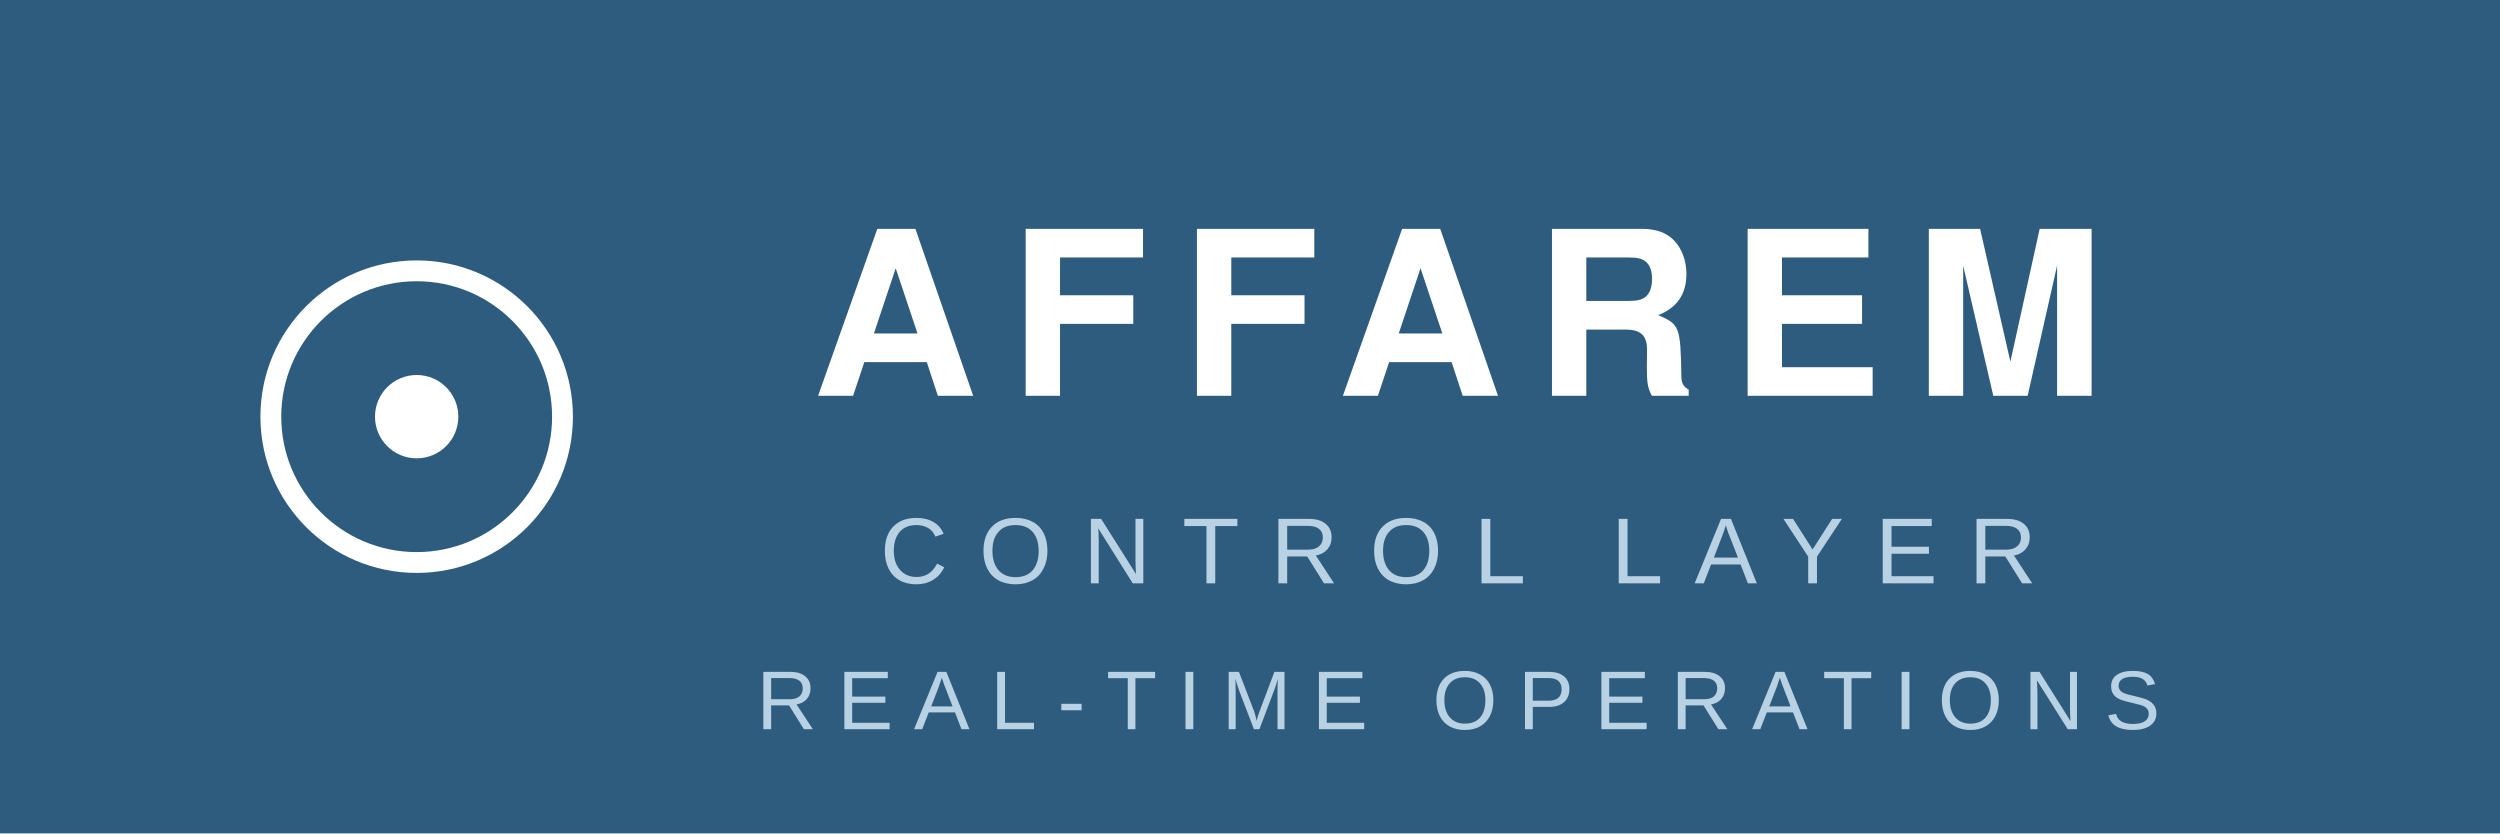
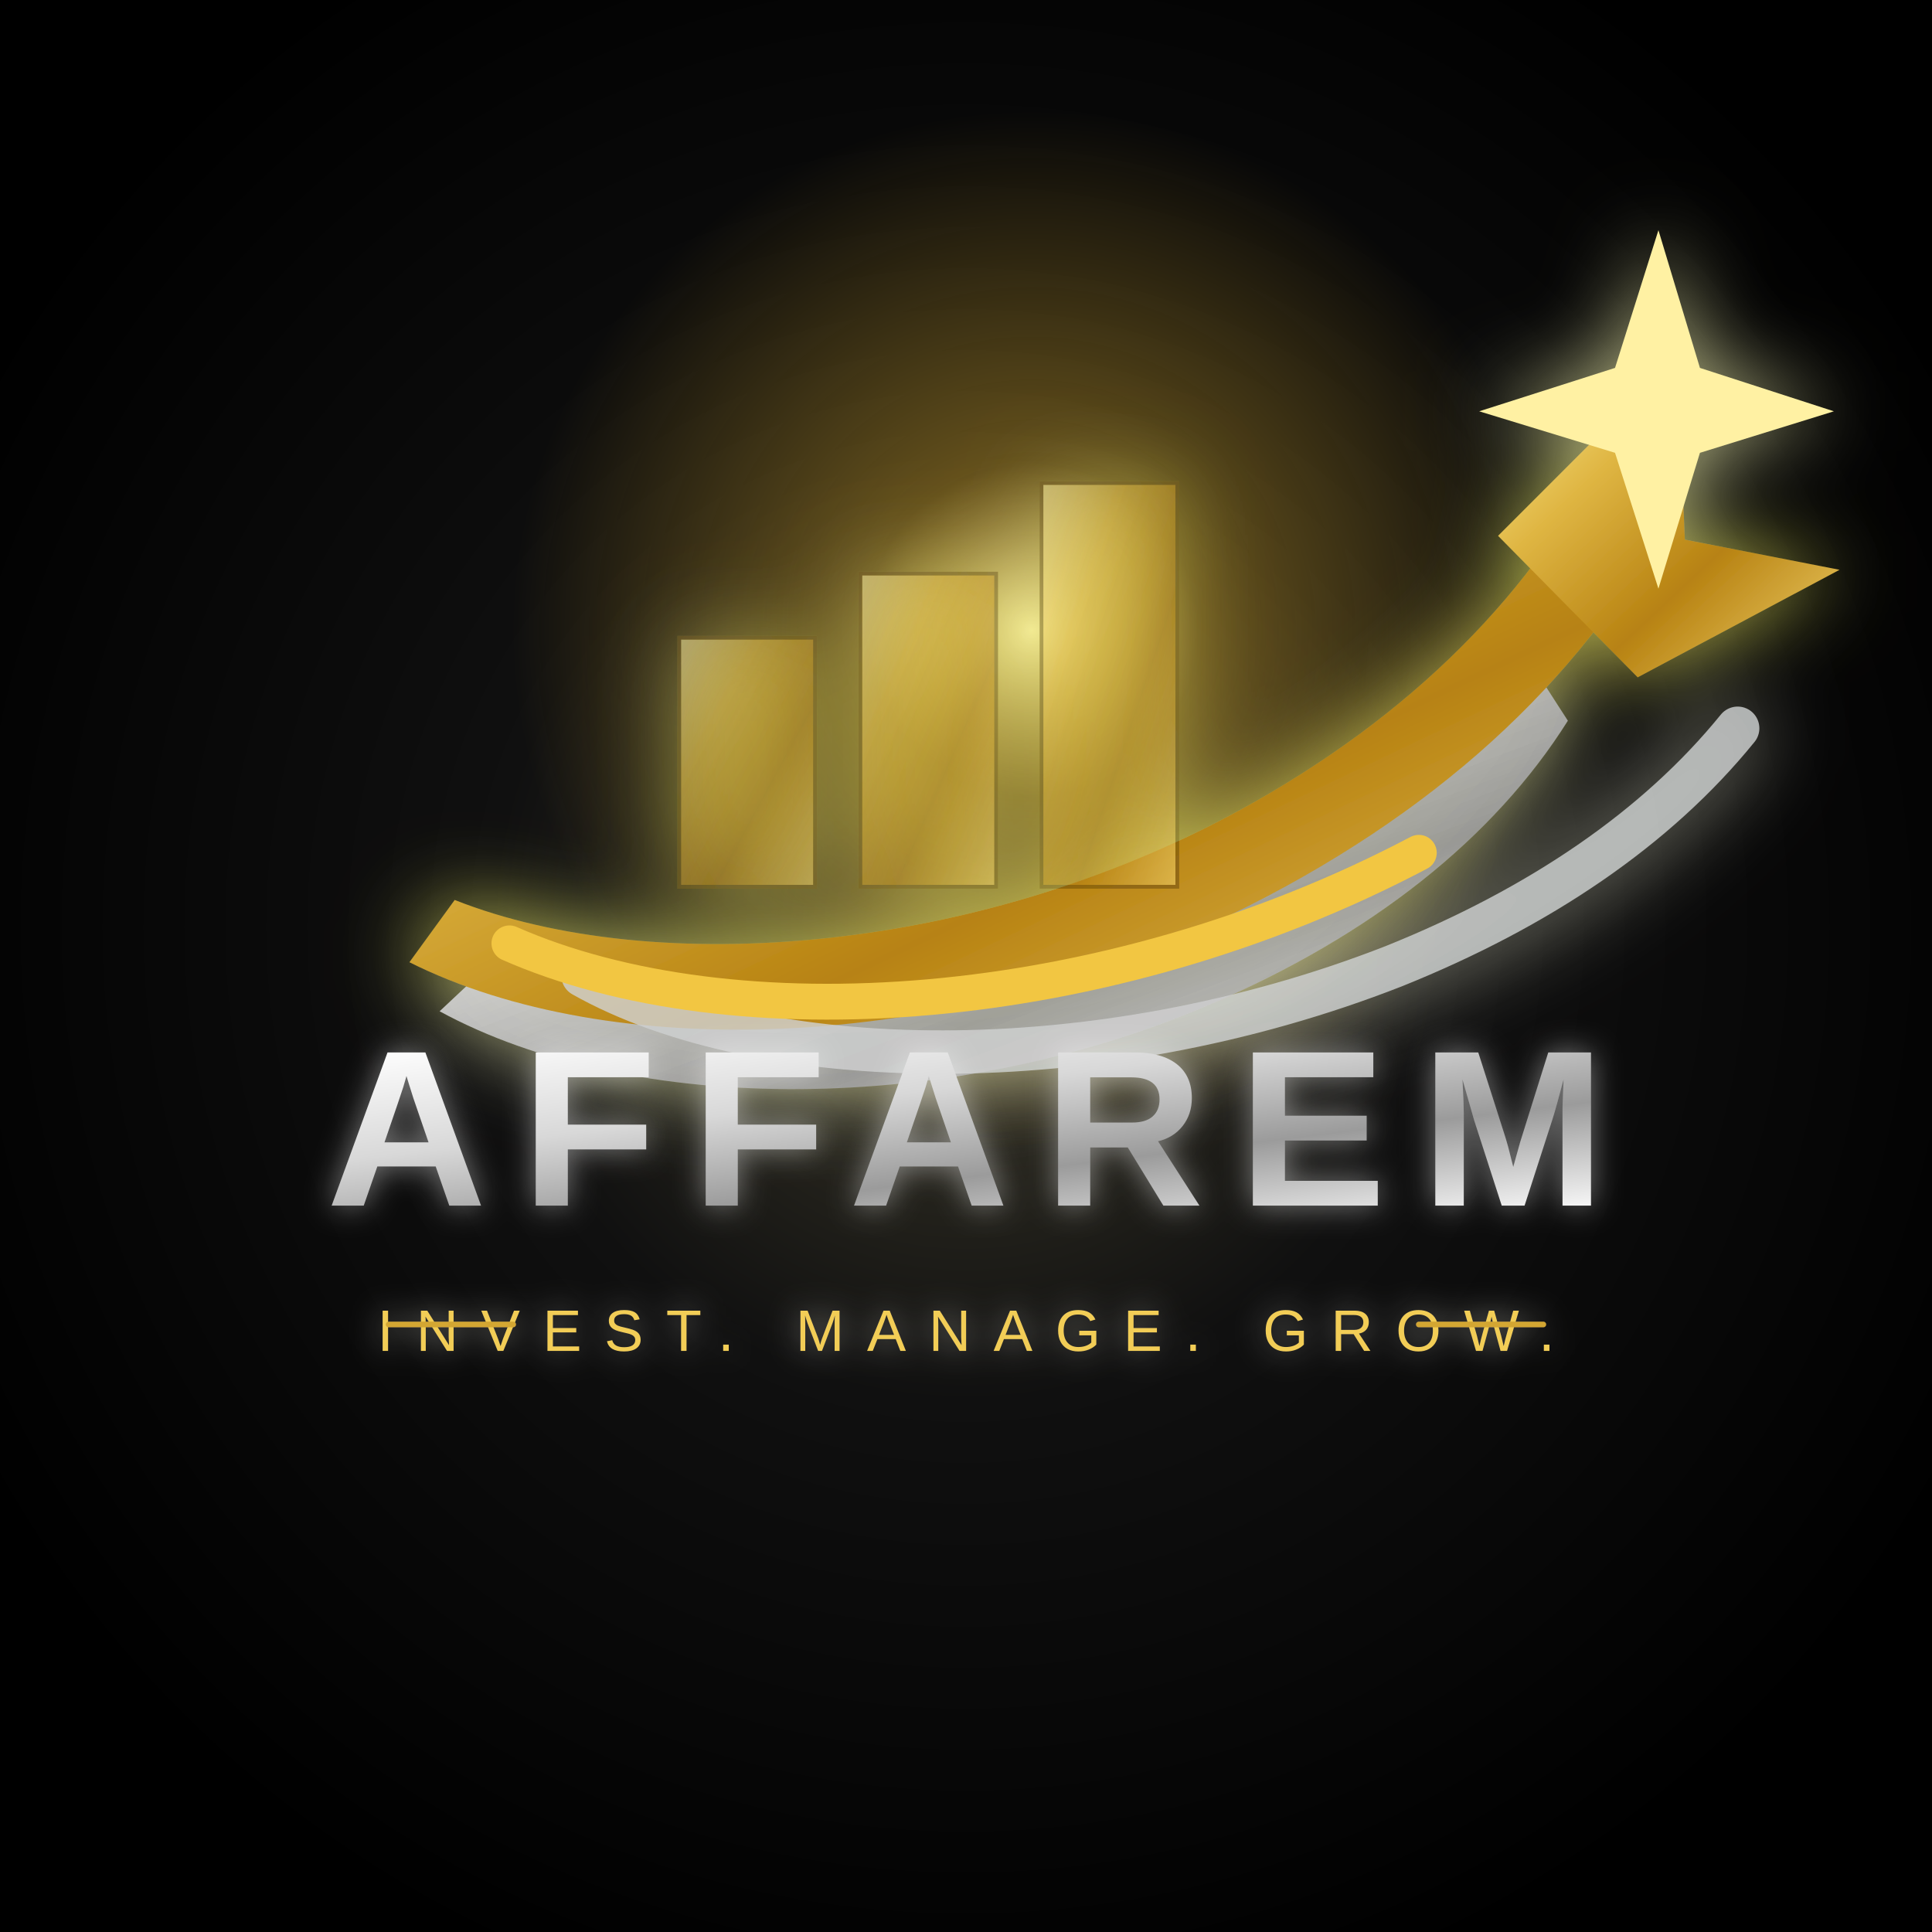
- <svg xmlns="http://www.w3.org/2000/svg" viewBox="0 0 240 80" width="240" height="80">
-   <rect width="240" height="80" fill="#2E5C7F" />
-   <circle cx="40" cy="40" r="14" fill="none" stroke="#FFFFFF" stroke-width="2" />
-   <circle cx="40" cy="40" r="4" fill="#FFFFFF" />
-   <text x="140" y="38" font-family="Helvetica, Arial, sans-serif" font-size="22" font-weight="bold" fill="#FFFFFF" text-anchor="middle" letter-spacing="3">AFFAREM</text>
-   <text x="140" y="56" font-family="Arial, sans-serif" font-size="9" fill="#B8D1E3" text-anchor="middle" letter-spacing="3">CONTROL LAYER</text>
-   <text x="140" y="70" font-family="Arial, sans-serif" font-size="8" fill="#B8D1E3" text-anchor="middle" letter-spacing="2">REAL-TIME OPERATIONS</text>
+ <svg xmlns="http://www.w3.org/2000/svg" viewBox="0 0 1024 1024" width="1024" height="1024" role="img" aria-labelledby="title desc">
+   <defs>
+     <radialGradient id="backgroundGlow" cx="50%" cy="48%" r="58%">
+       <stop offset="0%" stop-color="#3d3a2b" />
+       <stop offset="42%" stop-color="#101010" />
+       <stop offset="100%" stop-color="#000000" />
+     </radialGradient>
+     <radialGradient id="goldHalo" cx="53%" cy="39%" r="38%">
+       <stop offset="0%" stop-color="#fff4a6" stop-opacity="0.92" />
+       <stop offset="32%" stop-color="#d5a72a" stop-opacity="0.42" />
+       <stop offset="100%" stop-color="#d5a72a" stop-opacity="0" />
+     </radialGradient>
+     <linearGradient id="gold" x1="0%" x2="100%" y1="0%" y2="100%">
+       <stop offset="0%" stop-color="#fff3a6" />
+       <stop offset="32%" stop-color="#e0b744" />
+       <stop offset="63%" stop-color="#b78212" />
+       <stop offset="100%" stop-color="#f3d46d" />
+     </linearGradient>
+     <linearGradient id="silver" x1="0%" x2="100%" y1="0%" y2="100%">
+       <stop offset="0%" stop-color="#ffffff" />
+       <stop offset="36%" stop-color="#d8d8d8" />
+       <stop offset="66%" stop-color="#9b9b9b" />
+       <stop offset="100%" stop-color="#f6f6f6" />
+     </linearGradient>
+     <filter id="softGlow" x="-40%" y="-40%" width="180%" height="180%">
+       <feGaussianBlur stdDeviation="22" result="blur" />
+       <feColorMatrix in="blur" type="matrix" values="1 0 0 0 0.88 0 1 0 0 0.66 0 0 1 0 0.12 0 0 0 0.7 0" />
+       <feMerge>
+         <feMergeNode />
+         <feMergeNode in="SourceGraphic" />
+       </feMerge>
+     </filter>
+     <filter id="wordGlow" x="-20%" y="-30%" width="140%" height="160%">
+       <feGaussianBlur stdDeviation="8" result="blur" />
+       <feColorMatrix in="blur" type="matrix" values="1 0 0 0 0.9 0 1 0 0 0.9 0 0 1 0 0.82 0 0 0 0.45 0" />
+       <feMerge>
+         <feMergeNode />
+         <feMergeNode in="SourceGraphic" />
+       </feMerge>
+     </filter>
+   </defs>
+   <rect width="1024" height="1024" fill="url(#backgroundGlow)" />
+   <circle cx="525" cy="414" r="360" fill="url(#goldHalo)" />
+   <g filter="url(#softGlow)">
+     <path d="M265 506c97 42 255 35 380-22 75-34 131-80 166-133l20 31c-39 62-104 114-191 151-136 58-304 59-407 3z" fill="url(#silver)" opacity="0.92" />
+     <path d="M241 477c106 42 281 29 424-52 90-51 154-118 192-199l27 49c-47 87-125 158-232 210-153 74-329 78-435 25z" fill="url(#gold)" />
+     <path d="M794 284l95-95 4 97 82 16-107 57z" fill="url(#gold)" />
+     <path d="M856 195l23-73 22 73 71 23-71 22-22 72-23-72-72-22z" fill="#fff1a3" />
+     <g stroke="#6d4c0b" stroke-width="2" opacity="0.55">
+       <rect x="360" y="338" width="72" height="132" fill="url(#gold)" />
+       <rect x="456" y="304" width="72" height="166" fill="url(#gold)" />
+       <rect x="552" y="256" width="72" height="214" fill="url(#gold)" />
+     </g>
+     <path d="M309 517c94 53 272 57 430-5 77-31 139-73 182-126" fill="none" stroke="#cfd1d1" stroke-width="23" stroke-linecap="round" opacity="0.82" />
+     <path d="M270 500c118 52 315 40 482-48" fill="none" stroke="#f2c642" stroke-width="19" stroke-linecap="round" />
+   </g>
+   <g filter="url(#wordGlow)">
+     <text x="512" y="639" text-anchor="middle" font-family="Helvetica Neue, Arial, sans-serif" font-size="118" font-weight="700" letter-spacing="18" fill="url(#silver)">AFFAREM</text>
+     <text x="512" y="716" text-anchor="middle" font-family="Helvetica Neue, Arial, sans-serif" font-size="31" font-weight="500" letter-spacing="12" fill="#f2cd57">INVEST. MANAGE. GROW.</text>
+     <path d="M206 702h66M752 702h66" stroke="#d3a631" stroke-width="3" stroke-linecap="round" />
+   </g>
</svg>
